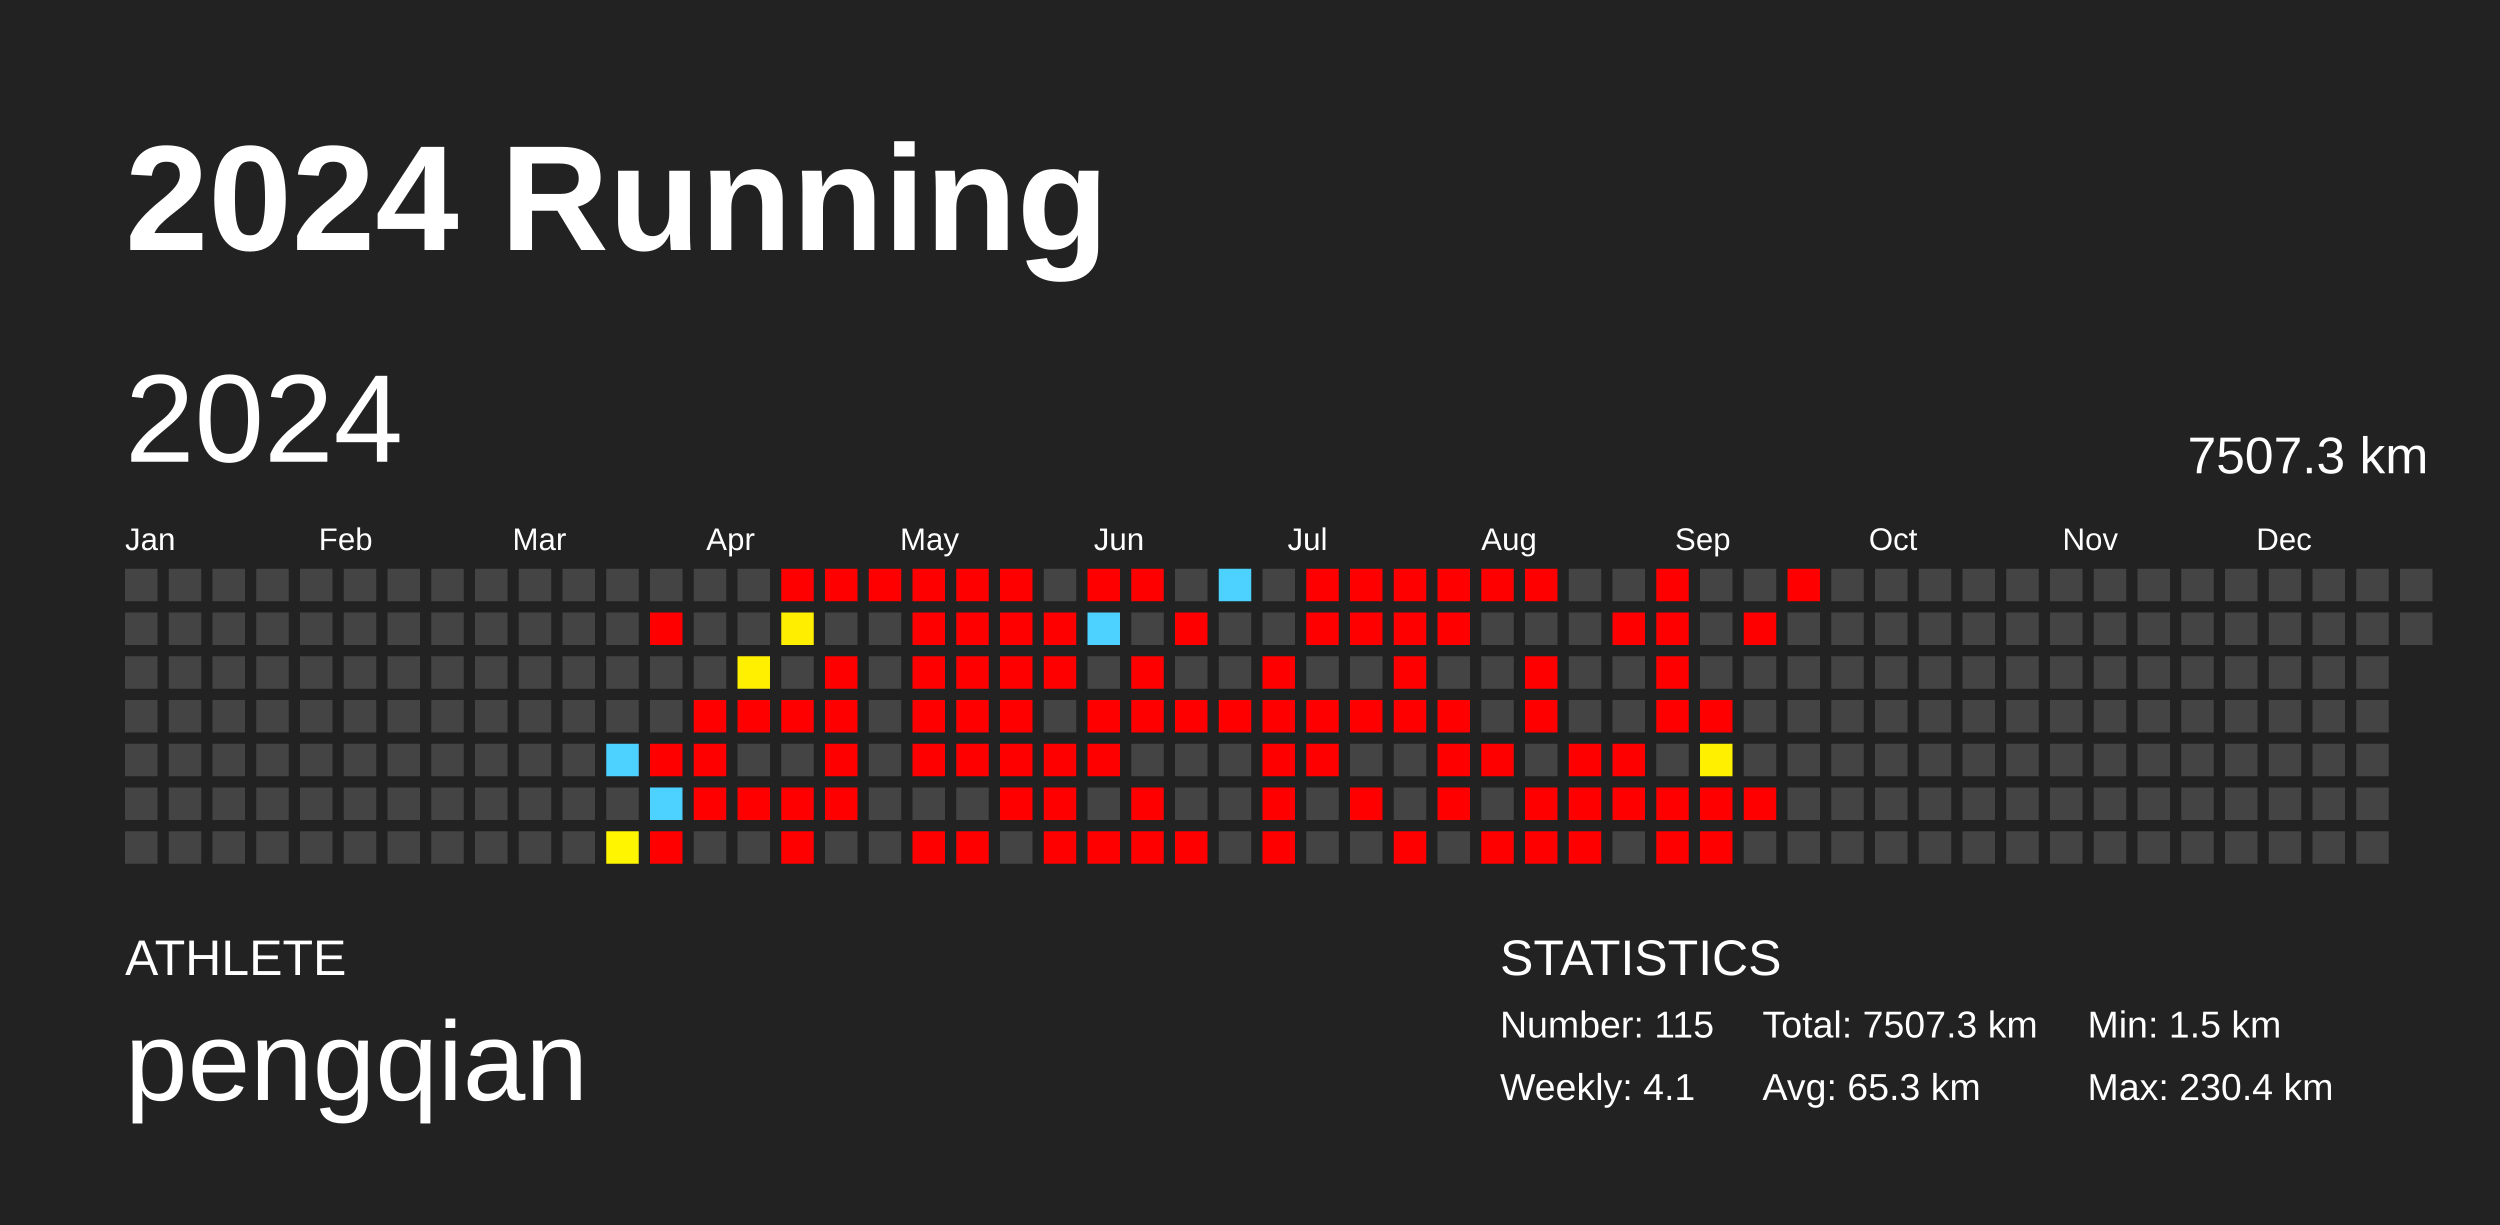
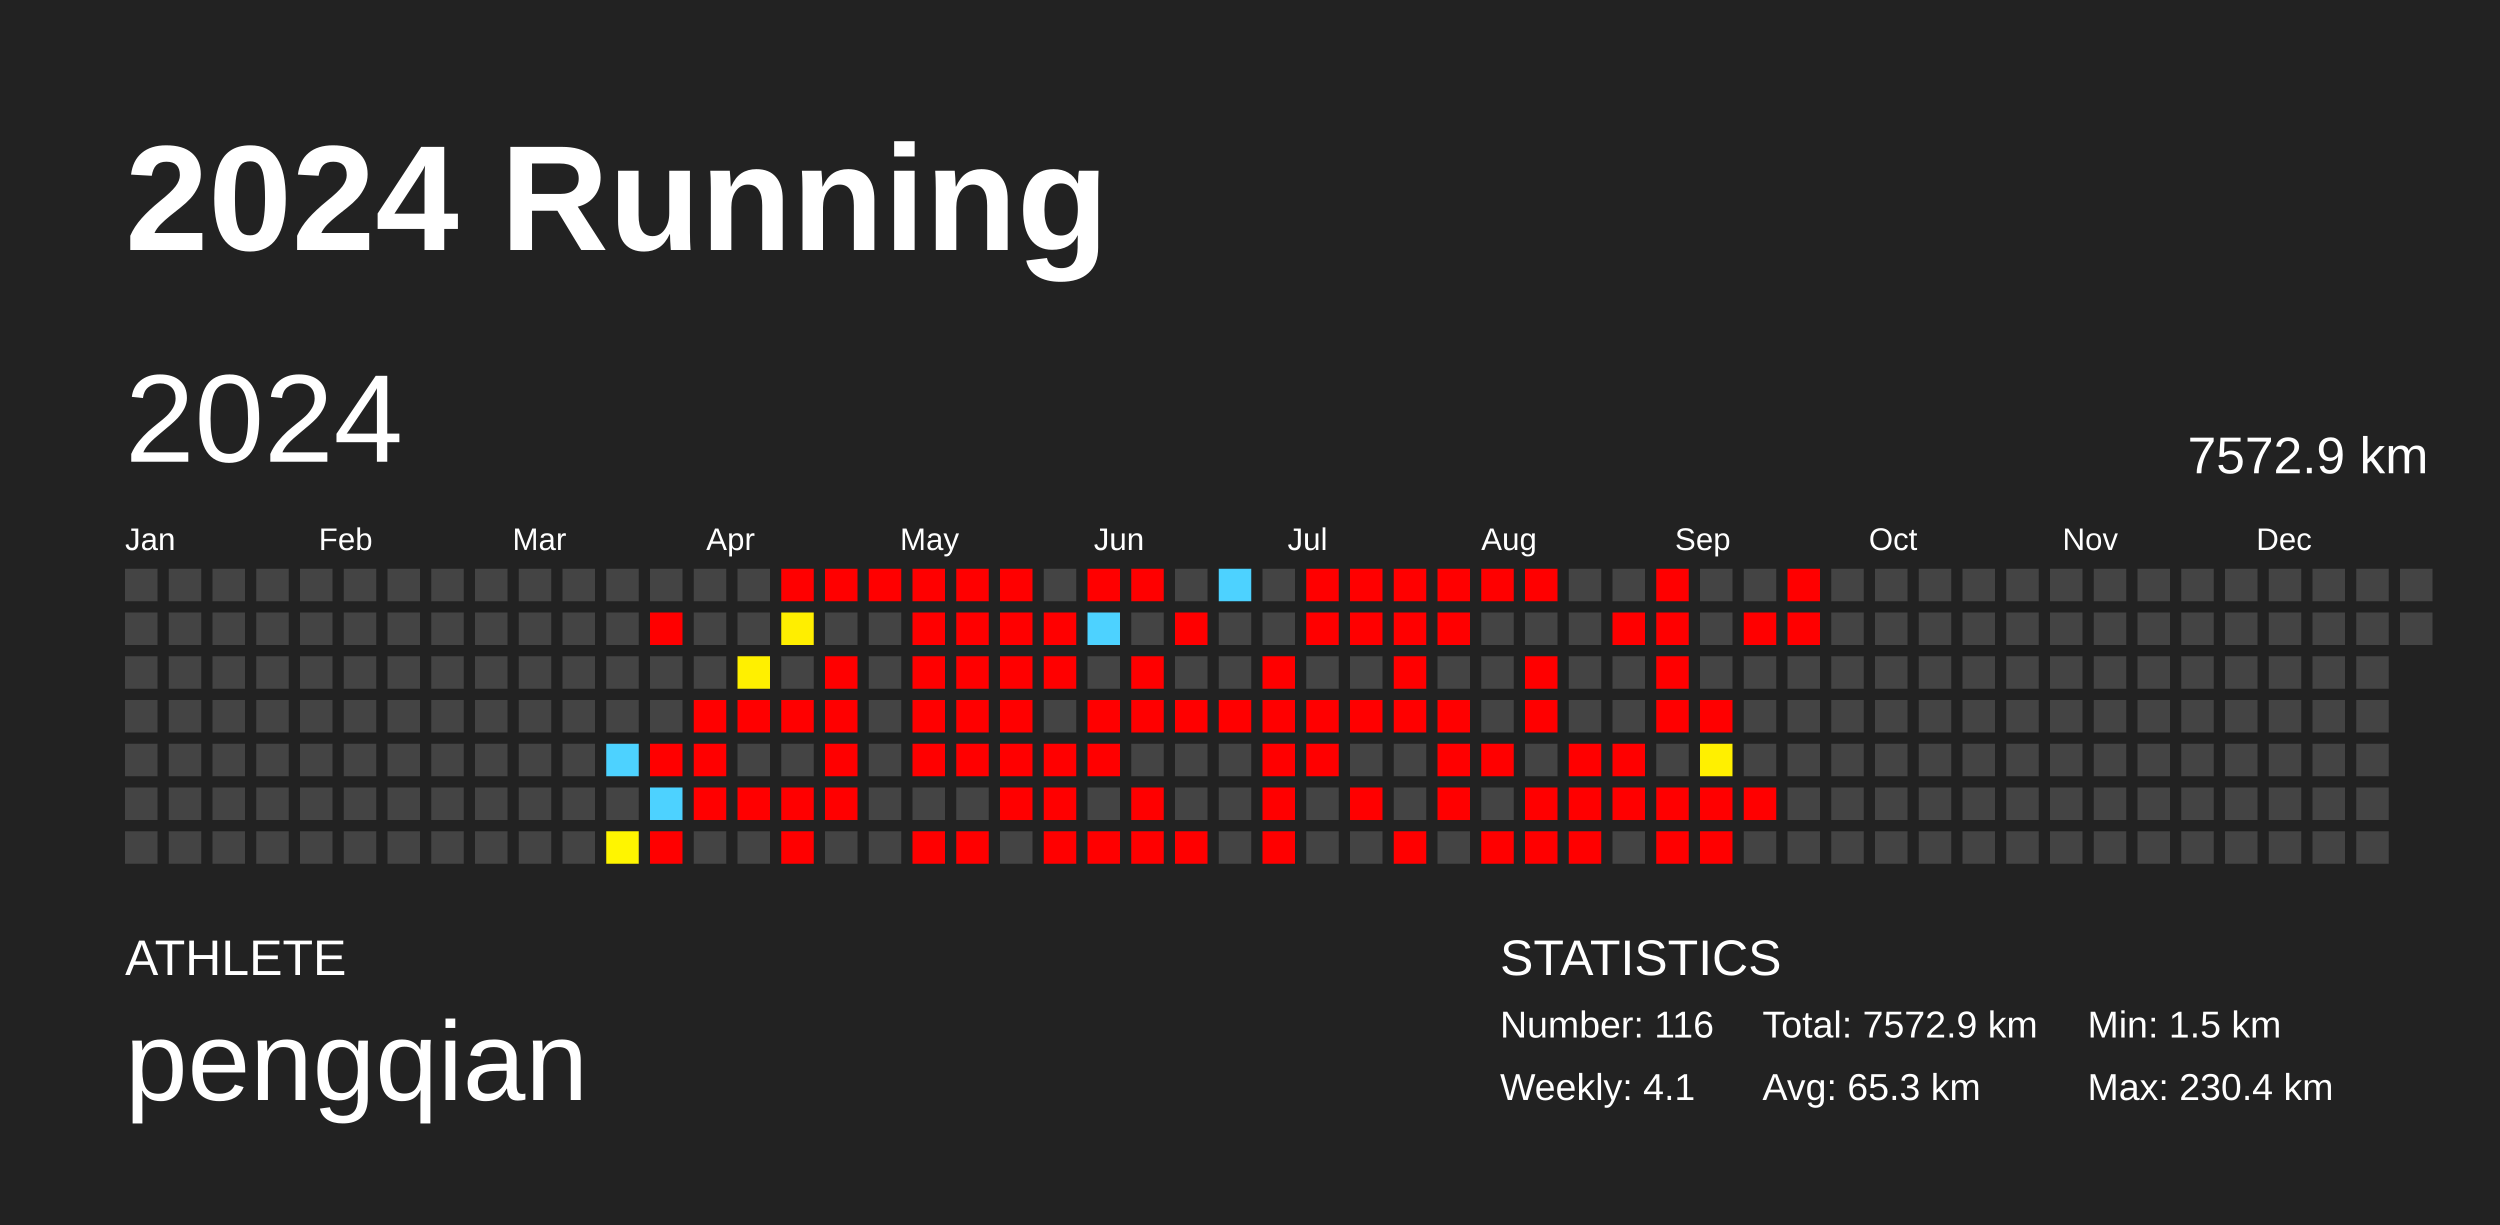
<svg xmlns="http://www.w3.org/2000/svg" baseProfile="full" height="98mm" version="1.1" viewBox="0,0,200,98" width="200mm">
  <defs />
  <rect fill="#222222" height="98" width="200" x="0" y="0" />
  <text fill="#FFFFFF" style="font-size:12px; font-family:Arial; font-weight:bold;" x="10" y="20">2024 Running</text>
  <text fill="#FFFFFF" style="font-size:4px; font-family:Arial" x="10" y="78">ATHLETE</text>
  <text fill="#FFFFFF" style="font-size:9px; font-family:Arial" x="10" y="88">pengqian</text>
  <text fill="#FFFFFF" style="font-size:4px; font-family:Arial" x="120" y="78">STATISTICS</text>
-   <text fill="#FFFFFF" style="font-size:3px; font-family:Arial" x="120" y="83">Number: 115</text>
+   <text fill="#FFFFFF" style="font-size:3px; font-family:Arial" x="120" y="83">Number: 116</text>
  <text fill="#FFFFFF" style="font-size:3px; font-family:Arial" x="120" y="88">Weekly: 4.1</text>
-   <text fill="#FFFFFF" style="font-size:3px; font-family:Arial" x="141" y="83">Total: 7507.3 km</text>
+   <text fill="#FFFFFF" style="font-size:3px; font-family:Arial" x="141" y="83">Total: 7572.9 km</text>
  <text fill="#FFFFFF" style="font-size:3px; font-family:Arial" x="141" y="88">Avg: 65.3 km</text>
  <text fill="#FFFFFF" style="font-size:3px; font-family:Arial" x="167" y="83">Min: 1.5 km</text>
  <text fill="#FFFFFF" style="font-size:3px; font-family:Arial" x="167" y="88">Max: 230.4 km</text>
  <text dominant-baseline="hanging" fill="#FFFFFF" style="font-size:10.0px; font-family:Arial;" x="10" y="30">2024</text>
-   <text dominant-baseline="hanging" fill="#FFFFFF" style="font-size:4.125px; font-family:Arial;" x="175" y="35">7507.3 km</text>
+   <text dominant-baseline="hanging" fill="#FFFFFF" style="font-size:4.125px; font-family:Arial;" x="175" y="35">7572.9 km</text>
  <text fill="#FFFFFF" style="font-size:2.5px; font-family:Arial" x="10.0" y="44">Jan</text>
  <text fill="#FFFFFF" style="font-size:2.5px; font-family:Arial" x="25.5" y="44">Feb</text>
  <text fill="#FFFFFF" style="font-size:2.5px; font-family:Arial" x="41.0" y="44">Mar</text>
  <text fill="#FFFFFF" style="font-size:2.5px; font-family:Arial" x="56.5" y="44">Apr</text>
  <text fill="#FFFFFF" style="font-size:2.5px; font-family:Arial" x="72.0" y="44">May</text>
  <text fill="#FFFFFF" style="font-size:2.5px; font-family:Arial" x="87.5" y="44">Jun</text>
  <text fill="#FFFFFF" style="font-size:2.5px; font-family:Arial" x="103.0" y="44">Jul</text>
  <text fill="#FFFFFF" style="font-size:2.5px; font-family:Arial" x="118.5" y="44">Aug</text>
  <text fill="#FFFFFF" style="font-size:2.5px; font-family:Arial" x="134.0" y="44">Sep</text>
  <text fill="#FFFFFF" style="font-size:2.5px; font-family:Arial" x="149.5" y="44">Oct</text>
  <text fill="#FFFFFF" style="font-size:2.5px; font-family:Arial" x="165.0" y="44">Nov</text>
  <text fill="#FFFFFF" style="font-size:2.5px; font-family:Arial" x="180.5" y="44">Dec</text>
  <rect fill="#444444" height="2.6" width="2.6" x="10.0" y="45.5" />
  <rect fill="#444444" height="2.6" width="2.6" x="10.0" y="49.0" />
  <rect fill="#444444" height="2.6" width="2.6" x="10.0" y="52.5" />
  <rect fill="#444444" height="2.6" width="2.6" x="10.0" y="56.0" />
  <rect fill="#444444" height="2.6" width="2.6" x="10.0" y="59.5" />
  <rect fill="#444444" height="2.6" width="2.6" x="10.0" y="63.0" />
  <rect fill="#444444" height="2.6" width="2.6" x="10.0" y="66.5" />
  <rect fill="#444444" height="2.6" width="2.6" x="13.5" y="45.5" />
  <rect fill="#444444" height="2.6" width="2.6" x="13.5" y="49.0" />
  <rect fill="#444444" height="2.6" width="2.6" x="13.5" y="52.5" />
  <rect fill="#444444" height="2.6" width="2.6" x="13.5" y="56.0" />
  <rect fill="#444444" height="2.6" width="2.6" x="13.5" y="59.5" />
  <rect fill="#444444" height="2.6" width="2.6" x="13.5" y="63.0" />
  <rect fill="#444444" height="2.6" width="2.6" x="13.5" y="66.5" />
  <rect fill="#444444" height="2.6" width="2.6" x="17.0" y="45.5" />
  <rect fill="#444444" height="2.6" width="2.6" x="17.0" y="49.0" />
  <rect fill="#444444" height="2.6" width="2.6" x="17.0" y="52.5" />
  <rect fill="#444444" height="2.6" width="2.6" x="17.0" y="56.0" />
  <rect fill="#444444" height="2.6" width="2.6" x="17.0" y="59.5" />
  <rect fill="#444444" height="2.6" width="2.6" x="17.0" y="63.0" />
  <rect fill="#444444" height="2.6" width="2.6" x="17.0" y="66.5" />
  <rect fill="#444444" height="2.6" width="2.6" x="20.5" y="45.5" />
  <rect fill="#444444" height="2.6" width="2.6" x="20.5" y="49.0" />
  <rect fill="#444444" height="2.6" width="2.6" x="20.5" y="52.5" />
  <rect fill="#444444" height="2.6" width="2.6" x="20.5" y="56.0" />
  <rect fill="#444444" height="2.6" width="2.6" x="20.5" y="59.5" />
  <rect fill="#444444" height="2.6" width="2.6" x="20.5" y="63.0" />
  <rect fill="#444444" height="2.6" width="2.6" x="20.5" y="66.5" />
  <rect fill="#444444" height="2.6" width="2.6" x="24.0" y="45.5" />
  <rect fill="#444444" height="2.6" width="2.6" x="24.0" y="49.0" />
  <rect fill="#444444" height="2.6" width="2.6" x="24.0" y="52.5" />
  <rect fill="#444444" height="2.6" width="2.6" x="24.0" y="56.0" />
  <rect fill="#444444" height="2.6" width="2.6" x="24.0" y="59.5" />
  <rect fill="#444444" height="2.6" width="2.6" x="24.0" y="63.0" />
  <rect fill="#444444" height="2.6" width="2.6" x="24.0" y="66.5" />
  <rect fill="#444444" height="2.6" width="2.6" x="27.5" y="45.5" />
  <rect fill="#444444" height="2.6" width="2.6" x="27.5" y="49.0" />
  <rect fill="#444444" height="2.6" width="2.6" x="27.5" y="52.5" />
  <rect fill="#444444" height="2.6" width="2.6" x="27.5" y="56.0" />
  <rect fill="#444444" height="2.6" width="2.6" x="27.5" y="59.5" />
  <rect fill="#444444" height="2.6" width="2.6" x="27.5" y="63.0" />
  <rect fill="#444444" height="2.6" width="2.6" x="27.5" y="66.5" />
  <rect fill="#444444" height="2.6" width="2.6" x="31.0" y="45.5" />
  <rect fill="#444444" height="2.6" width="2.6" x="31.0" y="49.0" />
  <rect fill="#444444" height="2.6" width="2.6" x="31.0" y="52.5" />
  <rect fill="#444444" height="2.6" width="2.6" x="31.0" y="56.0" />
  <rect fill="#444444" height="2.6" width="2.6" x="31.0" y="59.5" />
  <rect fill="#444444" height="2.6" width="2.6" x="31.0" y="63.0" />
  <rect fill="#444444" height="2.6" width="2.6" x="31.0" y="66.5" />
  <rect fill="#444444" height="2.6" width="2.6" x="34.5" y="45.5" />
  <rect fill="#444444" height="2.6" width="2.6" x="34.5" y="49.0" />
  <rect fill="#444444" height="2.6" width="2.6" x="34.5" y="52.5" />
  <rect fill="#444444" height="2.6" width="2.6" x="34.5" y="56.0" />
  <rect fill="#444444" height="2.6" width="2.6" x="34.5" y="59.5" />
  <rect fill="#444444" height="2.6" width="2.6" x="34.5" y="63.0" />
  <rect fill="#444444" height="2.6" width="2.6" x="34.5" y="66.5" />
  <rect fill="#444444" height="2.6" width="2.6" x="38.0" y="45.5" />
  <rect fill="#444444" height="2.6" width="2.6" x="38.0" y="49.0" />
  <rect fill="#444444" height="2.6" width="2.6" x="38.0" y="52.5" />
  <rect fill="#444444" height="2.6" width="2.6" x="38.0" y="56.0" />
  <rect fill="#444444" height="2.6" width="2.6" x="38.0" y="59.5" />
  <rect fill="#444444" height="2.6" width="2.6" x="38.0" y="63.0" />
  <rect fill="#444444" height="2.6" width="2.6" x="38.0" y="66.5" />
  <rect fill="#444444" height="2.6" width="2.6" x="41.5" y="45.5" />
  <rect fill="#444444" height="2.6" width="2.6" x="41.5" y="49.0" />
  <rect fill="#444444" height="2.6" width="2.6" x="41.5" y="52.5" />
  <rect fill="#444444" height="2.6" width="2.6" x="41.5" y="56.0" />
  <rect fill="#444444" height="2.6" width="2.6" x="41.5" y="59.5" />
  <rect fill="#444444" height="2.6" width="2.6" x="41.5" y="63.0" />
  <rect fill="#444444" height="2.6" width="2.6" x="41.5" y="66.5" />
  <rect fill="#444444" height="2.6" width="2.6" x="45.0" y="45.5" />
  <rect fill="#444444" height="2.6" width="2.6" x="45.0" y="49.0" />
  <rect fill="#444444" height="2.6" width="2.6" x="45.0" y="52.5" />
  <rect fill="#444444" height="2.6" width="2.6" x="45.0" y="56.0" />
  <rect fill="#444444" height="2.6" width="2.6" x="45.0" y="59.5" />
  <rect fill="#444444" height="2.6" width="2.6" x="45.0" y="63.0" />
  <rect fill="#444444" height="2.6" width="2.6" x="45.0" y="66.5" />
  <rect fill="#444444" height="2.6" width="2.6" x="48.5" y="45.5" />
  <rect fill="#444444" height="2.6" width="2.6" x="48.5" y="49.0" />
  <rect fill="#444444" height="2.6" width="2.6" x="48.5" y="52.5" />
  <rect fill="#444444" height="2.6" width="2.6" x="48.5" y="56.0" />
  <rect fill="#4dd2ff" height="2.6" width="2.6" x="48.5" y="59.5" />
  <rect fill="#444444" height="2.6" width="2.6" x="48.5" y="63.0" />
  <rect fill="#fff500" height="2.6" width="2.6" x="48.5" y="66.5" />
  <rect fill="#444444" height="2.6" width="2.6" x="52.0" y="45.5" />
  <rect fill="red" height="2.6" width="2.6" x="52.0" y="49.0" />
  <rect fill="#444444" height="2.6" width="2.6" x="52.0" y="52.5" />
  <rect fill="#444444" height="2.6" width="2.6" x="52.0" y="56.0" />
  <rect fill="red" height="2.6" width="2.6" x="52.0" y="59.5" />
  <rect fill="#4dd2ff" height="2.6" width="2.6" x="52.0" y="63.0" />
  <rect fill="red" height="2.6" width="2.6" x="52.0" y="66.5" />
  <rect fill="#444444" height="2.6" width="2.6" x="55.5" y="45.5" />
  <rect fill="#444444" height="2.6" width="2.6" x="55.5" y="49.0" />
  <rect fill="#444444" height="2.6" width="2.6" x="55.5" y="52.5" />
  <rect fill="red" height="2.6" width="2.6" x="55.5" y="56.0" />
  <rect fill="red" height="2.6" width="2.6" x="55.5" y="59.5" />
  <rect fill="red" height="2.6" width="2.6" x="55.5" y="63.0" />
  <rect fill="#444444" height="2.6" width="2.6" x="55.5" y="66.5" />
  <rect fill="#444444" height="2.6" width="2.6" x="59.0" y="45.5" />
  <rect fill="#444444" height="2.6" width="2.6" x="59.0" y="49.0" />
  <rect fill="#fff000" height="2.6" width="2.6" x="59.0" y="52.5" />
  <rect fill="red" height="2.6" width="2.6" x="59.0" y="56.0" />
  <rect fill="#444444" height="2.6" width="2.6" x="59.0" y="59.5" />
  <rect fill="red" height="2.6" width="2.6" x="59.0" y="63.0" />
  <rect fill="#444444" height="2.6" width="2.6" x="59.0" y="66.5" />
  <rect fill="red" height="2.6" width="2.6" x="62.5" y="45.5" />
  <rect fill="#ffee00" height="2.6" width="2.6" x="62.5" y="49.0" />
  <rect fill="#444444" height="2.6" width="2.6" x="62.5" y="52.5" />
  <rect fill="red" height="2.6" width="2.6" x="62.5" y="56.0" />
  <rect fill="#444444" height="2.6" width="2.6" x="62.5" y="59.5" />
  <rect fill="red" height="2.6" width="2.6" x="62.5" y="63.0" />
  <rect fill="red" height="2.6" width="2.6" x="62.5" y="66.5" />
  <rect fill="red" height="2.6" width="2.6" x="66.0" y="45.5" />
  <rect fill="#444444" height="2.6" width="2.6" x="66.0" y="49.0" />
  <rect fill="red" height="2.6" width="2.6" x="66.0" y="52.5" />
  <rect fill="red" height="2.6" width="2.6" x="66.0" y="56.0" />
  <rect fill="red" height="2.6" width="2.6" x="66.0" y="59.5" />
  <rect fill="red" height="2.6" width="2.6" x="66.0" y="63.0" />
  <rect fill="#444444" height="2.6" width="2.6" x="66.0" y="66.5" />
  <rect fill="red" height="2.6" width="2.6" x="69.5" y="45.5" />
  <rect fill="#444444" height="2.6" width="2.6" x="69.5" y="49.0" />
  <rect fill="#444444" height="2.6" width="2.6" x="69.5" y="52.5" />
  <rect fill="#444444" height="2.6" width="2.6" x="69.5" y="56.0" />
  <rect fill="#444444" height="2.6" width="2.6" x="69.5" y="59.5" />
  <rect fill="#444444" height="2.6" width="2.6" x="69.5" y="63.0" />
  <rect fill="#444444" height="2.6" width="2.6" x="69.5" y="66.5" />
  <rect fill="red" height="2.6" width="2.6" x="73.0" y="45.5" />
  <rect fill="red" height="2.6" width="2.6" x="73.0" y="49.0" />
  <rect fill="red" height="2.6" width="2.6" x="73.0" y="52.5" />
  <rect fill="red" height="2.6" width="2.6" x="73.0" y="56.0" />
  <rect fill="red" height="2.6" width="2.6" x="73.0" y="59.5" />
  <rect fill="#444444" height="2.6" width="2.6" x="73.0" y="63.0" />
  <rect fill="red" height="2.6" width="2.6" x="73.0" y="66.5" />
  <rect fill="red" height="2.6" width="2.6" x="76.5" y="45.5" />
  <rect fill="red" height="2.6" width="2.6" x="76.5" y="49.0" />
  <rect fill="red" height="2.6" width="2.6" x="76.5" y="52.5" />
  <rect fill="red" height="2.6" width="2.6" x="76.5" y="56.0" />
  <rect fill="red" height="2.6" width="2.6" x="76.5" y="59.5" />
  <rect fill="#444444" height="2.6" width="2.6" x="76.5" y="63.0" />
  <rect fill="red" height="2.6" width="2.6" x="76.5" y="66.5" />
  <rect fill="red" height="2.6" width="2.6" x="80.0" y="45.5" />
  <rect fill="red" height="2.6" width="2.6" x="80.0" y="49.0" />
  <rect fill="red" height="2.6" width="2.6" x="80.0" y="52.5" />
  <rect fill="red" height="2.6" width="2.6" x="80.0" y="56.0" />
  <rect fill="red" height="2.6" width="2.6" x="80.0" y="59.5" />
  <rect fill="red" height="2.6" width="2.6" x="80.0" y="63.0" />
  <rect fill="#444444" height="2.6" width="2.6" x="80.0" y="66.5" />
  <rect fill="#444444" height="2.6" width="2.6" x="83.5" y="45.5" />
  <rect fill="red" height="2.6" width="2.6" x="83.5" y="49.0" />
  <rect fill="red" height="2.6" width="2.6" x="83.5" y="52.5" />
  <rect fill="#444444" height="2.6" width="2.6" x="83.5" y="56.0" />
  <rect fill="red" height="2.6" width="2.6" x="83.5" y="59.5" />
  <rect fill="red" height="2.6" width="2.6" x="83.5" y="63.0" />
  <rect fill="red" height="2.6" width="2.6" x="83.5" y="66.5" />
  <rect fill="red" height="2.6" width="2.6" x="87.0" y="45.5" />
  <rect fill="#4dd2ff" height="2.6" width="2.6" x="87.0" y="49.0" />
  <rect fill="#444444" height="2.6" width="2.6" x="87.0" y="52.5" />
  <rect fill="red" height="2.6" width="2.6" x="87.0" y="56.0" />
  <rect fill="red" height="2.6" width="2.6" x="87.0" y="59.5" />
  <rect fill="#444444" height="2.6" width="2.6" x="87.0" y="63.0" />
  <rect fill="red" height="2.6" width="2.6" x="87.0" y="66.5" />
  <rect fill="red" height="2.6" width="2.6" x="90.5" y="45.5" />
  <rect fill="#444444" height="2.6" width="2.6" x="90.5" y="49.0" />
  <rect fill="red" height="2.6" width="2.6" x="90.5" y="52.5" />
  <rect fill="red" height="2.6" width="2.6" x="90.5" y="56.0" />
  <rect fill="#444444" height="2.6" width="2.6" x="90.5" y="59.5" />
  <rect fill="red" height="2.6" width="2.6" x="90.5" y="63.0" />
  <rect fill="red" height="2.6" width="2.6" x="90.5" y="66.5" />
  <rect fill="#444444" height="2.6" width="2.6" x="94.0" y="45.5" />
  <rect fill="red" height="2.6" width="2.6" x="94.0" y="49.0" />
  <rect fill="#444444" height="2.6" width="2.6" x="94.0" y="52.5" />
  <rect fill="red" height="2.6" width="2.6" x="94.0" y="56.0" />
  <rect fill="#444444" height="2.6" width="2.6" x="94.0" y="59.5" />
  <rect fill="#444444" height="2.6" width="2.6" x="94.0" y="63.0" />
  <rect fill="red" height="2.6" width="2.6" x="94.0" y="66.5" />
  <rect fill="#4dd2ff" height="2.6" width="2.6" x="97.5" y="45.5" />
  <rect fill="#444444" height="2.6" width="2.6" x="97.5" y="49.0" />
  <rect fill="#444444" height="2.6" width="2.6" x="97.5" y="52.5" />
  <rect fill="red" height="2.6" width="2.6" x="97.5" y="56.0" />
  <rect fill="#444444" height="2.6" width="2.6" x="97.5" y="59.5" />
  <rect fill="#444444" height="2.6" width="2.6" x="97.5" y="63.0" />
  <rect fill="#444444" height="2.6" width="2.6" x="97.5" y="66.5" />
  <rect fill="#444444" height="2.6" width="2.6" x="101.0" y="45.5" />
  <rect fill="#444444" height="2.6" width="2.6" x="101.0" y="49.0" />
  <rect fill="red" height="2.6" width="2.6" x="101.0" y="52.5" />
  <rect fill="red" height="2.6" width="2.6" x="101.0" y="56.0" />
  <rect fill="red" height="2.6" width="2.6" x="101.0" y="59.5" />
  <rect fill="red" height="2.6" width="2.6" x="101.0" y="63.0" />
  <rect fill="red" height="2.6" width="2.6" x="101.0" y="66.5" />
  <rect fill="red" height="2.6" width="2.6" x="104.5" y="45.5" />
  <rect fill="red" height="2.6" width="2.6" x="104.5" y="49.0" />
  <rect fill="#444444" height="2.6" width="2.6" x="104.5" y="52.5" />
  <rect fill="red" height="2.6" width="2.6" x="104.5" y="56.0" />
  <rect fill="red" height="2.6" width="2.6" x="104.5" y="59.5" />
  <rect fill="#444444" height="2.6" width="2.6" x="104.5" y="63.0" />
  <rect fill="#444444" height="2.6" width="2.6" x="104.5" y="66.5" />
  <rect fill="red" height="2.6" width="2.6" x="108.0" y="45.5" />
  <rect fill="red" height="2.6" width="2.6" x="108.0" y="49.0" />
  <rect fill="#444444" height="2.6" width="2.6" x="108.0" y="52.5" />
  <rect fill="red" height="2.6" width="2.6" x="108.0" y="56.0" />
  <rect fill="#444444" height="2.6" width="2.6" x="108.0" y="59.5" />
  <rect fill="red" height="2.6" width="2.6" x="108.0" y="63.0" />
  <rect fill="#444444" height="2.6" width="2.6" x="108.0" y="66.5" />
  <rect fill="red" height="2.6" width="2.6" x="111.5" y="45.5" />
  <rect fill="red" height="2.6" width="2.6" x="111.5" y="49.0" />
  <rect fill="red" height="2.6" width="2.6" x="111.5" y="52.5" />
  <rect fill="red" height="2.6" width="2.6" x="111.5" y="56.0" />
  <rect fill="#444444" height="2.6" width="2.6" x="111.5" y="59.5" />
  <rect fill="#444444" height="2.6" width="2.6" x="111.5" y="63.0" />
  <rect fill="red" height="2.6" width="2.6" x="111.5" y="66.5" />
  <rect fill="red" height="2.6" width="2.6" x="115.0" y="45.5" />
  <rect fill="red" height="2.6" width="2.6" x="115.0" y="49.0" />
  <rect fill="#444444" height="2.6" width="2.6" x="115.0" y="52.5" />
  <rect fill="red" height="2.6" width="2.6" x="115.0" y="56.0" />
  <rect fill="red" height="2.6" width="2.6" x="115.0" y="59.5" />
  <rect fill="red" height="2.6" width="2.6" x="115.0" y="63.0" />
  <rect fill="#444444" height="2.6" width="2.6" x="115.0" y="66.5" />
  <rect fill="red" height="2.6" width="2.6" x="118.5" y="45.5" />
  <rect fill="#444444" height="2.6" width="2.6" x="118.5" y="49.0" />
  <rect fill="#444444" height="2.6" width="2.6" x="118.5" y="52.5" />
  <rect fill="#444444" height="2.6" width="2.6" x="118.5" y="56.0" />
  <rect fill="red" height="2.6" width="2.6" x="118.5" y="59.5" />
  <rect fill="#444444" height="2.6" width="2.6" x="118.5" y="63.0" />
  <rect fill="red" height="2.6" width="2.6" x="118.5" y="66.5" />
  <rect fill="red" height="2.6" width="2.6" x="122.0" y="45.5" />
  <rect fill="#444444" height="2.6" width="2.6" x="122.0" y="49.0" />
  <rect fill="red" height="2.6" width="2.6" x="122.0" y="52.5" />
  <rect fill="red" height="2.6" width="2.6" x="122.0" y="56.0" />
  <rect fill="#444444" height="2.6" width="2.6" x="122.0" y="59.5" />
  <rect fill="red" height="2.6" width="2.6" x="122.0" y="63.0" />
  <rect fill="red" height="2.6" width="2.6" x="122.0" y="66.5" />
  <rect fill="#444444" height="2.6" width="2.6" x="125.5" y="45.5" />
  <rect fill="#444444" height="2.6" width="2.6" x="125.5" y="49.0" />
  <rect fill="#444444" height="2.6" width="2.6" x="125.5" y="52.5" />
  <rect fill="#444444" height="2.6" width="2.6" x="125.5" y="56.0" />
  <rect fill="red" height="2.6" width="2.6" x="125.5" y="59.5" />
  <rect fill="red" height="2.6" width="2.6" x="125.5" y="63.0" />
  <rect fill="red" height="2.6" width="2.6" x="125.5" y="66.5" />
  <rect fill="#444444" height="2.6" width="2.6" x="129.0" y="45.5" />
  <rect fill="red" height="2.6" width="2.6" x="129.0" y="49.0" />
  <rect fill="#444444" height="2.6" width="2.6" x="129.0" y="52.5" />
  <rect fill="#444444" height="2.6" width="2.6" x="129.0" y="56.0" />
  <rect fill="red" height="2.6" width="2.6" x="129.0" y="59.5" />
  <rect fill="red" height="2.6" width="2.6" x="129.0" y="63.0" />
  <rect fill="#444444" height="2.6" width="2.6" x="129.0" y="66.5" />
  <rect fill="red" height="2.6" width="2.6" x="132.5" y="45.5" />
  <rect fill="red" height="2.6" width="2.6" x="132.5" y="49.0" />
  <rect fill="red" height="2.6" width="2.6" x="132.5" y="52.5" />
  <rect fill="red" height="2.6" width="2.6" x="132.5" y="56.0" />
  <rect fill="#444444" height="2.6" width="2.6" x="132.5" y="59.5" />
  <rect fill="red" height="2.6" width="2.6" x="132.5" y="63.0" />
  <rect fill="red" height="2.6" width="2.6" x="132.5" y="66.5" />
  <rect fill="#444444" height="2.6" width="2.6" x="136.0" y="45.5" />
  <rect fill="#444444" height="2.6" width="2.6" x="136.0" y="49.0" />
  <rect fill="#444444" height="2.6" width="2.6" x="136.0" y="52.5" />
  <rect fill="red" height="2.6" width="2.6" x="136.0" y="56.0" />
  <rect fill="#fff000" height="2.6" width="2.6" x="136.0" y="59.5" />
  <rect fill="red" height="2.6" width="2.6" x="136.0" y="63.0" />
  <rect fill="red" height="2.6" width="2.6" x="136.0" y="66.5" />
  <rect fill="#444444" height="2.6" width="2.6" x="139.5" y="45.5" />
  <rect fill="red" height="2.6" width="2.6" x="139.5" y="49.0" />
  <rect fill="#444444" height="2.6" width="2.6" x="139.5" y="52.5" />
  <rect fill="#444444" height="2.6" width="2.6" x="139.5" y="56.0" />
  <rect fill="#444444" height="2.6" width="2.6" x="139.5" y="59.5" />
  <rect fill="red" height="2.6" width="2.6" x="139.5" y="63.0" />
  <rect fill="#444444" height="2.6" width="2.6" x="139.5" y="66.5" />
  <rect fill="red" height="2.6" width="2.6" x="143.0" y="45.5" />
-   <rect fill="#444444" height="2.6" width="2.6" x="143.0" y="49.0" />
+   <rect fill="red" height="2.6" width="2.6" x="143.0" y="49.0" />
  <rect fill="#444444" height="2.6" width="2.6" x="143.0" y="52.5" />
  <rect fill="#444444" height="2.6" width="2.6" x="143.0" y="56.0" />
  <rect fill="#444444" height="2.6" width="2.6" x="143.0" y="59.5" />
  <rect fill="#444444" height="2.6" width="2.6" x="143.0" y="63.0" />
  <rect fill="#444444" height="2.6" width="2.6" x="143.0" y="66.5" />
  <rect fill="#444444" height="2.6" width="2.6" x="146.5" y="45.5" />
  <rect fill="#444444" height="2.6" width="2.6" x="146.5" y="49.0" />
  <rect fill="#444444" height="2.6" width="2.6" x="146.5" y="52.5" />
  <rect fill="#444444" height="2.6" width="2.6" x="146.5" y="56.0" />
  <rect fill="#444444" height="2.6" width="2.6" x="146.5" y="59.5" />
  <rect fill="#444444" height="2.6" width="2.6" x="146.5" y="63.0" />
  <rect fill="#444444" height="2.6" width="2.6" x="146.5" y="66.5" />
  <rect fill="#444444" height="2.6" width="2.6" x="150.0" y="45.5" />
  <rect fill="#444444" height="2.6" width="2.6" x="150.0" y="49.0" />
  <rect fill="#444444" height="2.6" width="2.6" x="150.0" y="52.5" />
  <rect fill="#444444" height="2.6" width="2.6" x="150.0" y="56.0" />
  <rect fill="#444444" height="2.6" width="2.6" x="150.0" y="59.5" />
  <rect fill="#444444" height="2.6" width="2.6" x="150.0" y="63.0" />
  <rect fill="#444444" height="2.6" width="2.6" x="150.0" y="66.5" />
  <rect fill="#444444" height="2.6" width="2.6" x="153.5" y="45.5" />
  <rect fill="#444444" height="2.6" width="2.6" x="153.5" y="49.0" />
  <rect fill="#444444" height="2.6" width="2.6" x="153.5" y="52.5" />
  <rect fill="#444444" height="2.6" width="2.6" x="153.5" y="56.0" />
  <rect fill="#444444" height="2.6" width="2.6" x="153.5" y="59.5" />
  <rect fill="#444444" height="2.6" width="2.6" x="153.5" y="63.0" />
  <rect fill="#444444" height="2.6" width="2.6" x="153.5" y="66.5" />
  <rect fill="#444444" height="2.6" width="2.6" x="157.0" y="45.5" />
  <rect fill="#444444" height="2.6" width="2.6" x="157.0" y="49.0" />
  <rect fill="#444444" height="2.6" width="2.6" x="157.0" y="52.5" />
  <rect fill="#444444" height="2.6" width="2.6" x="157.0" y="56.0" />
  <rect fill="#444444" height="2.6" width="2.6" x="157.0" y="59.5" />
  <rect fill="#444444" height="2.6" width="2.6" x="157.0" y="63.0" />
  <rect fill="#444444" height="2.6" width="2.6" x="157.0" y="66.5" />
  <rect fill="#444444" height="2.6" width="2.6" x="160.5" y="45.5" />
  <rect fill="#444444" height="2.6" width="2.6" x="160.5" y="49.0" />
  <rect fill="#444444" height="2.6" width="2.6" x="160.5" y="52.5" />
  <rect fill="#444444" height="2.6" width="2.6" x="160.5" y="56.0" />
  <rect fill="#444444" height="2.6" width="2.6" x="160.5" y="59.5" />
  <rect fill="#444444" height="2.6" width="2.6" x="160.5" y="63.0" />
  <rect fill="#444444" height="2.6" width="2.6" x="160.5" y="66.5" />
  <rect fill="#444444" height="2.6" width="2.6" x="164.0" y="45.5" />
  <rect fill="#444444" height="2.6" width="2.6" x="164.0" y="49.0" />
  <rect fill="#444444" height="2.6" width="2.6" x="164.0" y="52.5" />
  <rect fill="#444444" height="2.6" width="2.6" x="164.0" y="56.0" />
  <rect fill="#444444" height="2.6" width="2.6" x="164.0" y="59.5" />
  <rect fill="#444444" height="2.6" width="2.6" x="164.0" y="63.0" />
  <rect fill="#444444" height="2.6" width="2.6" x="164.0" y="66.5" />
  <rect fill="#444444" height="2.6" width="2.6" x="167.5" y="45.5" />
  <rect fill="#444444" height="2.6" width="2.6" x="167.5" y="49.0" />
  <rect fill="#444444" height="2.6" width="2.6" x="167.5" y="52.5" />
  <rect fill="#444444" height="2.6" width="2.6" x="167.5" y="56.0" />
  <rect fill="#444444" height="2.6" width="2.6" x="167.5" y="59.5" />
  <rect fill="#444444" height="2.6" width="2.6" x="167.5" y="63.0" />
  <rect fill="#444444" height="2.6" width="2.6" x="167.5" y="66.5" />
  <rect fill="#444444" height="2.6" width="2.6" x="171.0" y="45.5" />
  <rect fill="#444444" height="2.6" width="2.6" x="171.0" y="49.0" />
  <rect fill="#444444" height="2.6" width="2.6" x="171.0" y="52.5" />
  <rect fill="#444444" height="2.6" width="2.6" x="171.0" y="56.0" />
  <rect fill="#444444" height="2.6" width="2.6" x="171.0" y="59.5" />
  <rect fill="#444444" height="2.6" width="2.6" x="171.0" y="63.0" />
  <rect fill="#444444" height="2.6" width="2.6" x="171.0" y="66.5" />
  <rect fill="#444444" height="2.6" width="2.6" x="174.5" y="45.5" />
  <rect fill="#444444" height="2.6" width="2.6" x="174.5" y="49.0" />
  <rect fill="#444444" height="2.6" width="2.6" x="174.5" y="52.5" />
  <rect fill="#444444" height="2.6" width="2.6" x="174.5" y="56.0" />
  <rect fill="#444444" height="2.6" width="2.6" x="174.5" y="59.5" />
  <rect fill="#444444" height="2.6" width="2.6" x="174.5" y="63.0" />
  <rect fill="#444444" height="2.6" width="2.6" x="174.5" y="66.5" />
  <rect fill="#444444" height="2.6" width="2.6" x="178.0" y="45.5" />
  <rect fill="#444444" height="2.6" width="2.6" x="178.0" y="49.0" />
  <rect fill="#444444" height="2.6" width="2.6" x="178.0" y="52.5" />
  <rect fill="#444444" height="2.6" width="2.6" x="178.0" y="56.0" />
  <rect fill="#444444" height="2.6" width="2.6" x="178.0" y="59.5" />
  <rect fill="#444444" height="2.6" width="2.6" x="178.0" y="63.0" />
  <rect fill="#444444" height="2.6" width="2.6" x="178.0" y="66.5" />
  <rect fill="#444444" height="2.6" width="2.6" x="181.5" y="45.5" />
  <rect fill="#444444" height="2.6" width="2.6" x="181.5" y="49.0" />
  <rect fill="#444444" height="2.6" width="2.6" x="181.5" y="52.5" />
  <rect fill="#444444" height="2.6" width="2.6" x="181.5" y="56.0" />
  <rect fill="#444444" height="2.6" width="2.6" x="181.5" y="59.5" />
  <rect fill="#444444" height="2.6" width="2.6" x="181.5" y="63.0" />
  <rect fill="#444444" height="2.6" width="2.6" x="181.5" y="66.5" />
  <rect fill="#444444" height="2.6" width="2.6" x="185.0" y="45.5" />
  <rect fill="#444444" height="2.6" width="2.6" x="185.0" y="49.0" />
  <rect fill="#444444" height="2.6" width="2.6" x="185.0" y="52.5" />
  <rect fill="#444444" height="2.6" width="2.6" x="185.0" y="56.0" />
  <rect fill="#444444" height="2.6" width="2.6" x="185.0" y="59.5" />
  <rect fill="#444444" height="2.6" width="2.6" x="185.0" y="63.0" />
  <rect fill="#444444" height="2.6" width="2.6" x="185.0" y="66.5" />
  <rect fill="#444444" height="2.6" width="2.6" x="188.5" y="45.5" />
  <rect fill="#444444" height="2.6" width="2.6" x="188.5" y="49.0" />
  <rect fill="#444444" height="2.6" width="2.6" x="188.5" y="52.5" />
  <rect fill="#444444" height="2.6" width="2.6" x="188.5" y="56.0" />
  <rect fill="#444444" height="2.6" width="2.6" x="188.5" y="59.5" />
  <rect fill="#444444" height="2.6" width="2.6" x="188.5" y="63.0" />
  <rect fill="#444444" height="2.6" width="2.6" x="188.5" y="66.5" />
  <rect fill="#444444" height="2.6" width="2.6" x="192.0" y="45.5" />
  <rect fill="#444444" height="2.6" width="2.6" x="192.0" y="49.0" />
</svg>
